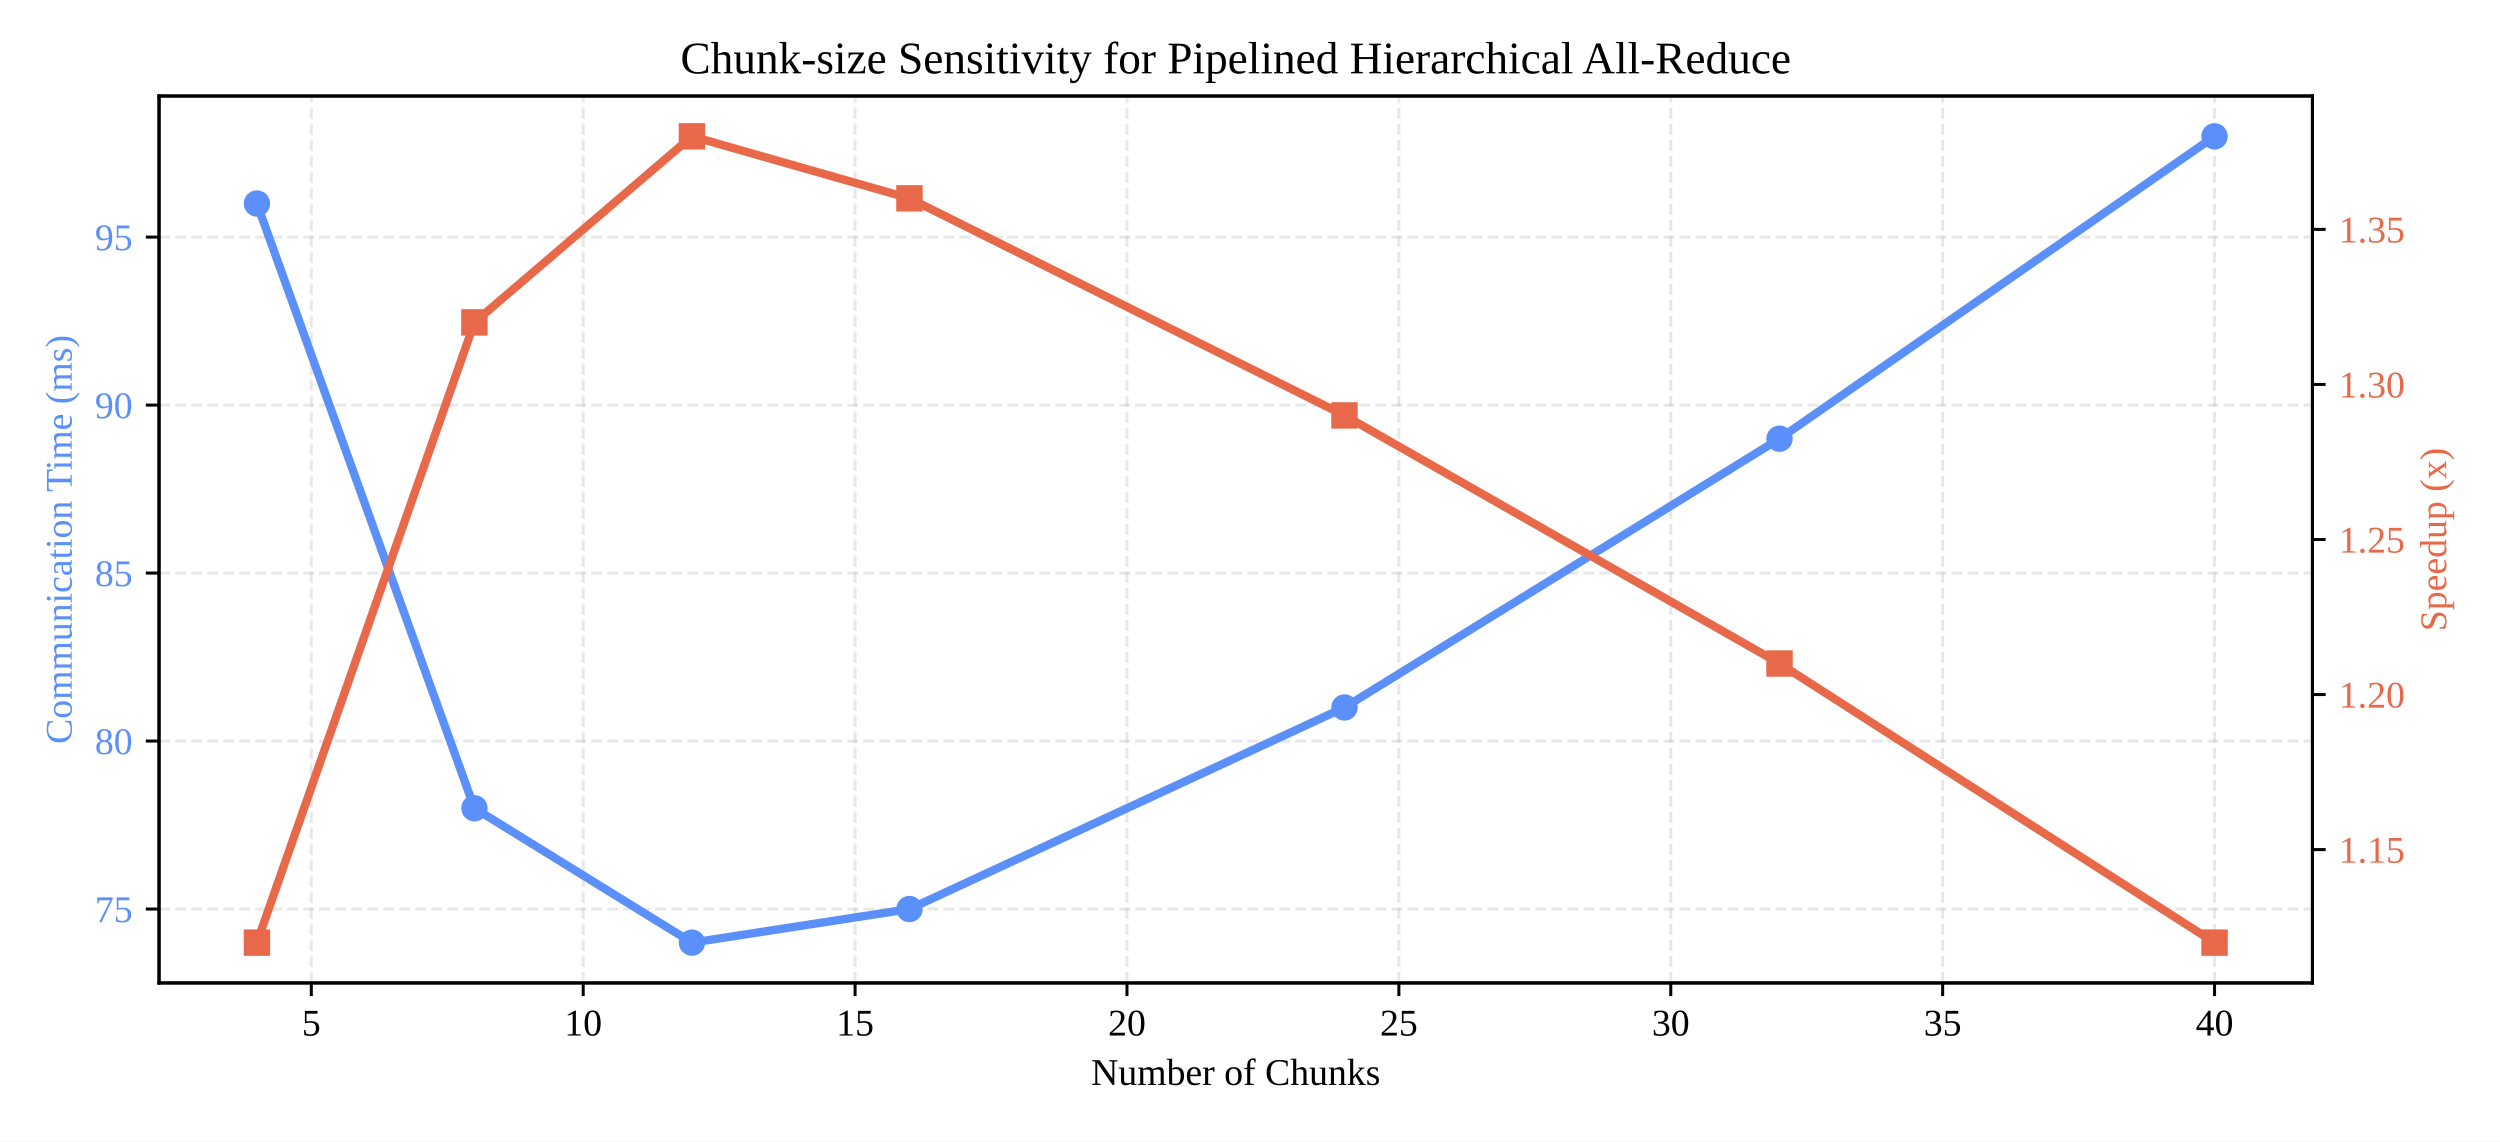
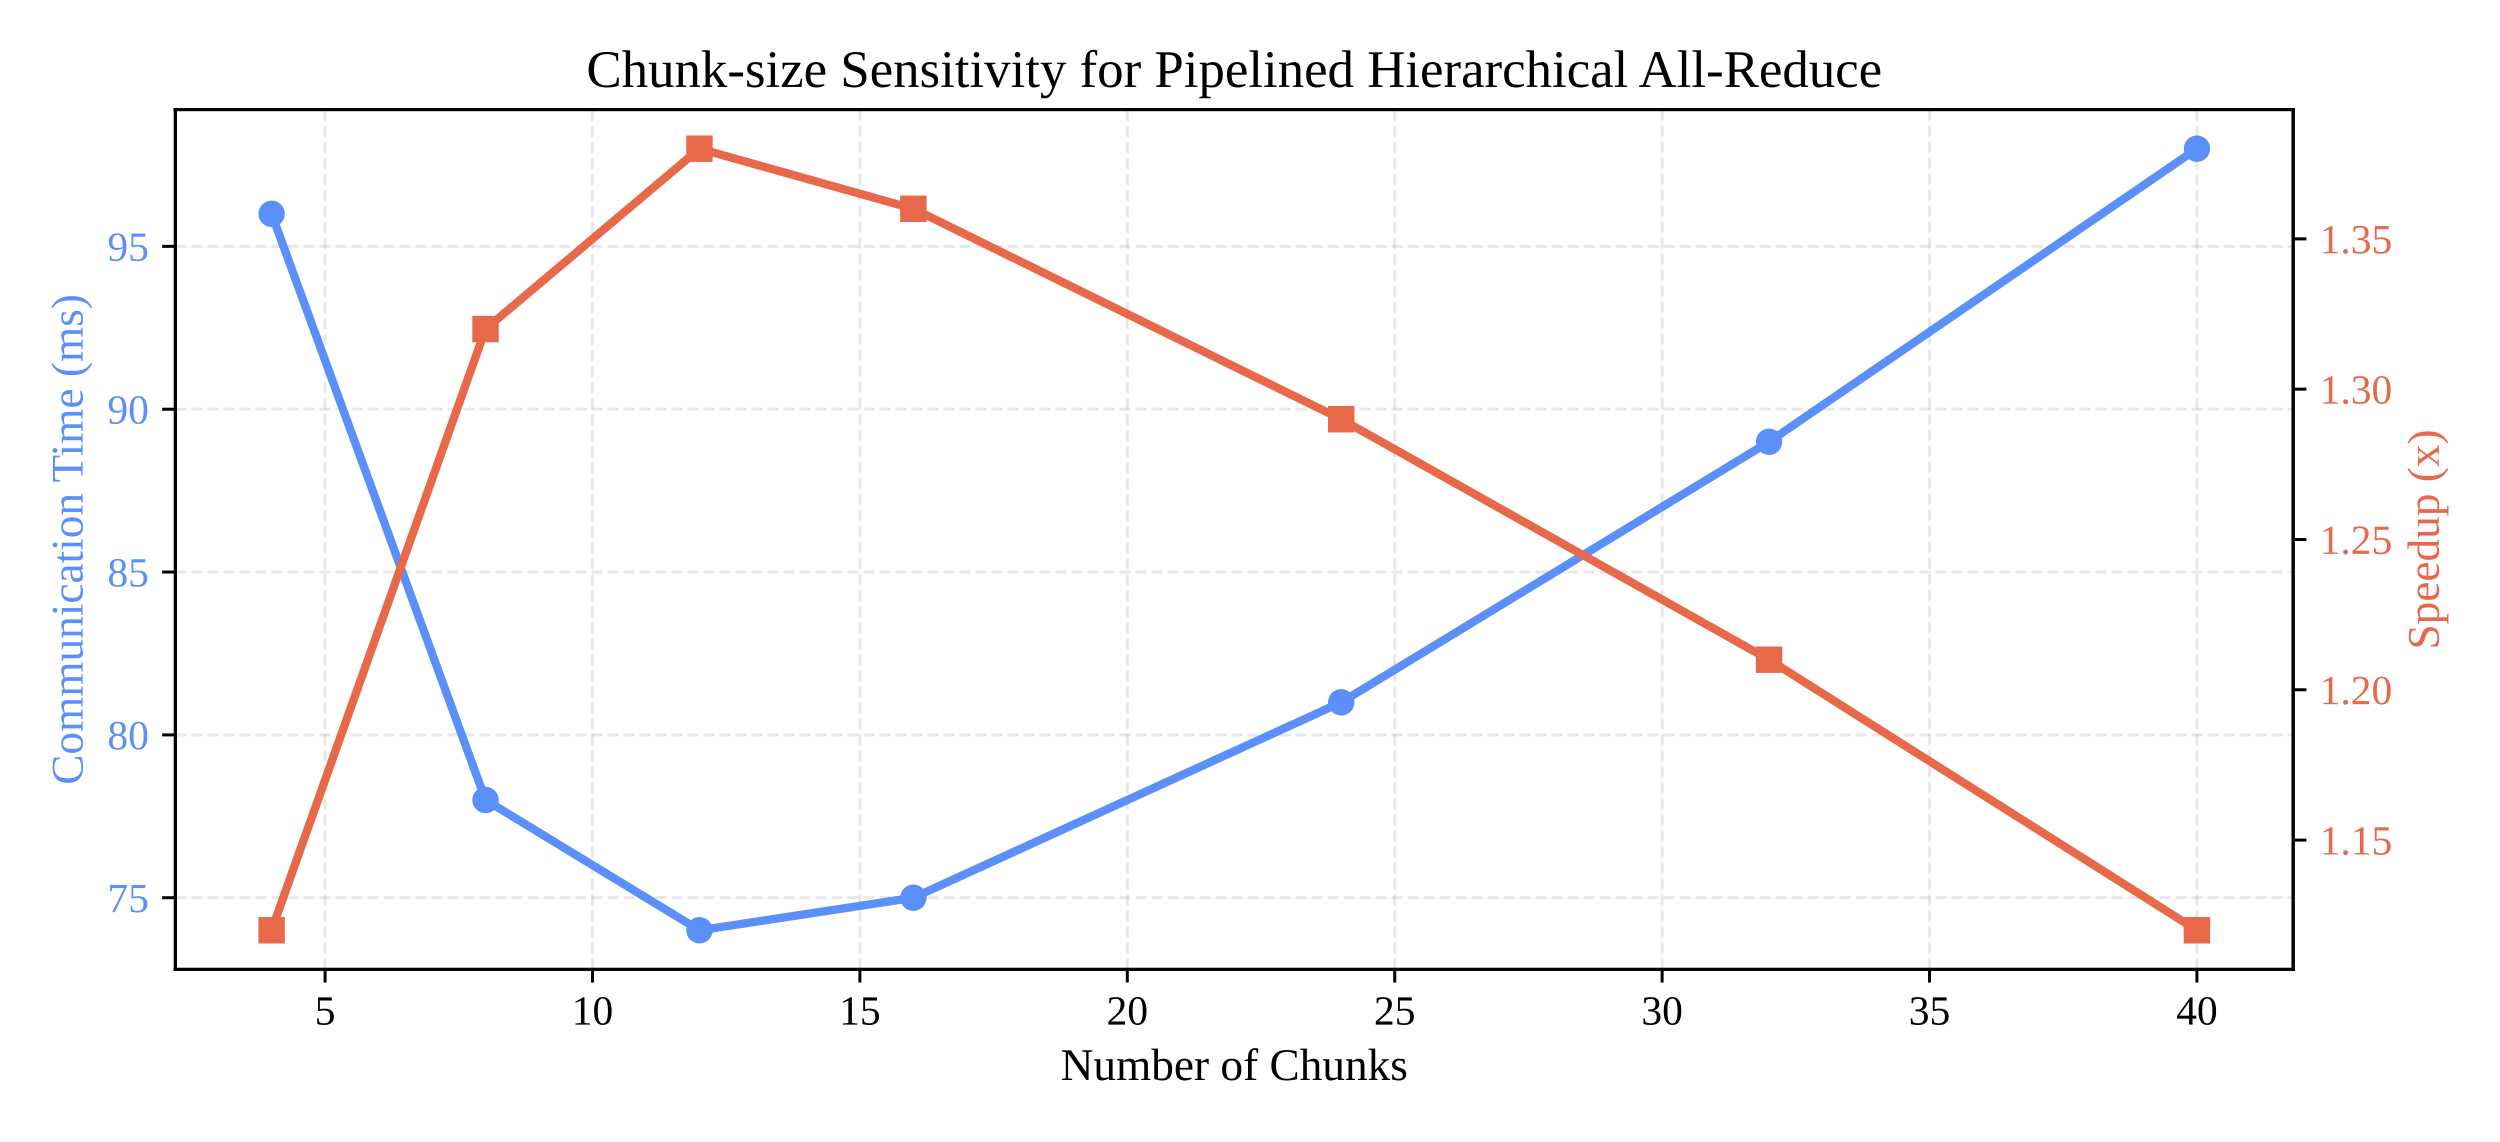
<svg xmlns="http://www.w3.org/2000/svg" xmlns:xlink="http://www.w3.org/1999/xlink" width="662.4pt" height="302.4pt" viewBox="0 0 662.4 302.4" version="1.1">
  <defs>
    <style type="text/css">*{stroke-linejoin: round; stroke-linecap: butt}</style>
  </defs>
  <g id="figure_1">
    <g id="patch_1">
      <path d="M 0 302.4  L 662.4 302.4  L 662.4 0  L 0 0  z " style="fill: #ffffff" />
    </g>
    <g id="axes_1">
      <g id="patch_2">
-         <path d="M 42.14 260.44  L 612.7 260.44  L 612.7 25.44  L 42.14 25.44  z " style="fill: #ffffff" />
+         <path d="M 46.46 256.84  L 607.604 256.84  L 607.604 29.04  L 46.46 29.04  z " style="fill: #ffffff" />
      </g>
      <g id="matplotlib.axis_1">
        <g id="xtick_1">
          <g id="line2d_1">
-             <path d="M 82.483 260.44  L 82.483 25.44  " clip-path="url(#p928e002434)" style="fill: none; stroke-dasharray: 2.96,1.28; stroke-dashoffset: 0; stroke: #b0b0b0; stroke-opacity: 0.3; stroke-width: 0.8" />
+             <path d="M 86.137 256.84  L 86.137 29.04  " clip-path="url(#pc40efc9926)" style="fill: none; stroke-dasharray: 2.96,1.28; stroke-dashoffset: 0; stroke: #b0b0b0; stroke-opacity: 0.3; stroke-width: 0.8" />
          </g>
          <g id="line2d_2">
            <defs>
-               <path id="m4874c6595f" d="M 0 0  L 0 3.5  " style="stroke: #000000; stroke-width: 0.8" />
+               <path id="m3a8814878b" d="M 0 0  L 0 3.5  " style="stroke: #000000; stroke-width: 0.8" />
            </defs>
            <g>
-               <use xlink:href="#m4874c6595f" x="82.483" y="260.44" style="stroke: #000000; stroke-width: 0.8" />
+               <use xlink:href="#m3a8814878b" x="86.137" y="256.84" style="stroke: #000000; stroke-width: 0.8" />
            </g>
          </g>
          <g id="text_1">
-             <text style="font-size: 10px; font-family: 'Times New Roman'; text-anchor: middle" x="82.483" y="274.384" transform="rotate(-0 82.48263 274.3838)">5</text>
+             <text style="font: 11px 'Times New Roman'; text-anchor: middle" x="86.137" y="271.478" transform="rotate(-0 86.13683 271.4781)">5</text>
          </g>
        </g>
        <g id="xtick_2">
          <g id="line2d_3">
-             <path d="M 154.523 260.44  L 154.523 25.44  " clip-path="url(#p928e002434)" style="fill: none; stroke-dasharray: 2.96,1.28; stroke-dashoffset: 0; stroke: #b0b0b0; stroke-opacity: 0.3; stroke-width: 0.8" />
+             <path d="M 156.988 256.84  L 156.988 29.04  " clip-path="url(#pc40efc9926)" style="fill: none; stroke-dasharray: 2.96,1.28; stroke-dashoffset: 0; stroke: #b0b0b0; stroke-opacity: 0.3; stroke-width: 0.8" />
          </g>
          <g id="line2d_4">
            <g>
-               <use xlink:href="#m4874c6595f" x="154.523" y="260.44" style="stroke: #000000; stroke-width: 0.8" />
+               <use xlink:href="#m3a8814878b" x="156.988" y="256.84" style="stroke: #000000; stroke-width: 0.8" />
            </g>
          </g>
          <g id="text_2">
-             <text style="font-size: 10px; font-family: 'Times New Roman'; text-anchor: middle" x="154.523" y="274.384" transform="rotate(-0 154.523 274.3838)">10</text>
+             <text style="font: 11px 'Times New Roman'; text-anchor: middle" x="156.988" y="271.478" transform="rotate(-0 156.9883 271.4781)">10</text>
          </g>
        </g>
        <g id="xtick_3">
          <g id="line2d_5">
-             <path d="M 226.563 260.44  L 226.563 25.44  " clip-path="url(#p928e002434)" style="fill: none; stroke-dasharray: 2.96,1.28; stroke-dashoffset: 0; stroke: #b0b0b0; stroke-opacity: 0.3; stroke-width: 0.8" />
+             <path d="M 227.84 256.84  L 227.84 29.04  " clip-path="url(#pc40efc9926)" style="fill: none; stroke-dasharray: 2.96,1.28; stroke-dashoffset: 0; stroke: #b0b0b0; stroke-opacity: 0.3; stroke-width: 0.8" />
          </g>
          <g id="line2d_6">
            <g>
-               <use xlink:href="#m4874c6595f" x="226.563" y="260.44" style="stroke: #000000; stroke-width: 0.8" />
+               <use xlink:href="#m3a8814878b" x="227.84" y="256.84" style="stroke: #000000; stroke-width: 0.8" />
            </g>
          </g>
          <g id="text_3">
-             <text style="font-size: 10px; font-family: 'Times New Roman'; text-anchor: middle" x="226.563" y="274.384" transform="rotate(-0 226.5634 274.3838)">15</text>
+             <text style="font: 11px 'Times New Roman'; text-anchor: middle" x="227.84" y="271.478" transform="rotate(-0 227.8398 271.4781)">15</text>
          </g>
        </g>
        <g id="xtick_4">
          <g id="line2d_7">
-             <path d="M 298.604 260.44  L 298.604 25.44  " clip-path="url(#p928e002434)" style="fill: none; stroke-dasharray: 2.96,1.28; stroke-dashoffset: 0; stroke: #b0b0b0; stroke-opacity: 0.3; stroke-width: 0.8" />
+             <path d="M 298.691 256.84  L 298.691 29.04  " clip-path="url(#pc40efc9926)" style="fill: none; stroke-dasharray: 2.96,1.28; stroke-dashoffset: 0; stroke: #b0b0b0; stroke-opacity: 0.3; stroke-width: 0.8" />
          </g>
          <g id="line2d_8">
            <g>
-               <use xlink:href="#m4874c6595f" x="298.604" y="260.44" style="stroke: #000000; stroke-width: 0.8" />
+               <use xlink:href="#m3a8814878b" x="298.691" y="256.84" style="stroke: #000000; stroke-width: 0.8" />
            </g>
          </g>
          <g id="text_4">
-             <text style="font-size: 10px; font-family: 'Times New Roman'; text-anchor: middle" x="298.604" y="274.384" transform="rotate(-0 298.6038 274.3838)">20</text>
+             <text style="font: 11px 'Times New Roman'; text-anchor: middle" x="298.691" y="271.478" transform="rotate(-0 298.6913 271.4781)">20</text>
          </g>
        </g>
        <g id="xtick_5">
          <g id="line2d_9">
-             <path d="M 370.644 260.44  L 370.644 25.44  " clip-path="url(#p928e002434)" style="fill: none; stroke-dasharray: 2.96,1.28; stroke-dashoffset: 0; stroke: #b0b0b0; stroke-opacity: 0.3; stroke-width: 0.8" />
+             <path d="M 369.543 256.84  L 369.543 29.04  " clip-path="url(#pc40efc9926)" style="fill: none; stroke-dasharray: 2.96,1.28; stroke-dashoffset: 0; stroke: #b0b0b0; stroke-opacity: 0.3; stroke-width: 0.8" />
          </g>
          <g id="line2d_10">
            <g>
-               <use xlink:href="#m4874c6595f" x="370.644" y="260.44" style="stroke: #000000; stroke-width: 0.8" />
+               <use xlink:href="#m3a8814878b" x="369.543" y="256.84" style="stroke: #000000; stroke-width: 0.8" />
            </g>
          </g>
          <g id="text_5">
-             <text style="font-size: 10px; font-family: 'Times New Roman'; text-anchor: middle" x="370.644" y="274.384" transform="rotate(-0 370.6442 274.3838)">25</text>
+             <text style="font: 11px 'Times New Roman'; text-anchor: middle" x="369.543" y="271.478" transform="rotate(-0 369.5428 271.4781)">25</text>
          </g>
        </g>
        <g id="xtick_6">
          <g id="line2d_11">
-             <path d="M 442.685 260.44  L 442.685 25.44  " clip-path="url(#p928e002434)" style="fill: none; stroke-dasharray: 2.96,1.28; stroke-dashoffset: 0; stroke: #b0b0b0; stroke-opacity: 0.3; stroke-width: 0.8" />
+             <path d="M 440.394 256.84  L 440.394 29.04  " clip-path="url(#pc40efc9926)" style="fill: none; stroke-dasharray: 2.96,1.28; stroke-dashoffset: 0; stroke: #b0b0b0; stroke-opacity: 0.3; stroke-width: 0.8" />
          </g>
          <g id="line2d_12">
            <g>
-               <use xlink:href="#m4874c6595f" x="442.685" y="260.44" style="stroke: #000000; stroke-width: 0.8" />
+               <use xlink:href="#m3a8814878b" x="440.394" y="256.84" style="stroke: #000000; stroke-width: 0.8" />
            </g>
          </g>
          <g id="text_6">
-             <text style="font-size: 10px; font-family: 'Times New Roman'; text-anchor: middle" x="442.685" y="274.384" transform="rotate(-0 442.6846 274.3838)">30</text>
+             <text style="font: 11px 'Times New Roman'; text-anchor: middle" x="440.394" y="271.478" transform="rotate(-0 440.3942 271.4781)">30</text>
          </g>
        </g>
        <g id="xtick_7">
          <g id="line2d_13">
-             <path d="M 514.725 260.44  L 514.725 25.44  " clip-path="url(#p928e002434)" style="fill: none; stroke-dasharray: 2.96,1.28; stroke-dashoffset: 0; stroke: #b0b0b0; stroke-opacity: 0.3; stroke-width: 0.8" />
+             <path d="M 511.246 256.84  L 511.246 29.04  " clip-path="url(#pc40efc9926)" style="fill: none; stroke-dasharray: 2.96,1.28; stroke-dashoffset: 0; stroke: #b0b0b0; stroke-opacity: 0.3; stroke-width: 0.8" />
          </g>
          <g id="line2d_14">
            <g>
-               <use xlink:href="#m4874c6595f" x="514.725" y="260.44" style="stroke: #000000; stroke-width: 0.8" />
+               <use xlink:href="#m3a8814878b" x="511.246" y="256.84" style="stroke: #000000; stroke-width: 0.8" />
            </g>
          </g>
          <g id="text_7">
-             <text style="font-size: 10px; font-family: 'Times New Roman'; text-anchor: middle" x="514.725" y="274.384" transform="rotate(-0 514.7251 274.3838)">35</text>
+             <text style="font: 11px 'Times New Roman'; text-anchor: middle" x="511.246" y="271.478" transform="rotate(-0 511.2457 271.4781)">35</text>
          </g>
        </g>
        <g id="xtick_8">
          <g id="line2d_15">
-             <path d="M 586.765 260.44  L 586.765 25.44  " clip-path="url(#p928e002434)" style="fill: none; stroke-dasharray: 2.96,1.28; stroke-dashoffset: 0; stroke: #b0b0b0; stroke-opacity: 0.3; stroke-width: 0.8" />
+             <path d="M 582.097 256.84  L 582.097 29.04  " clip-path="url(#pc40efc9926)" style="fill: none; stroke-dasharray: 2.96,1.28; stroke-dashoffset: 0; stroke: #b0b0b0; stroke-opacity: 0.3; stroke-width: 0.8" />
          </g>
          <g id="line2d_16">
            <g>
-               <use xlink:href="#m4874c6595f" x="586.765" y="260.44" style="stroke: #000000; stroke-width: 0.8" />
+               <use xlink:href="#m3a8814878b" x="582.097" y="256.84" style="stroke: #000000; stroke-width: 0.8" />
            </g>
          </g>
          <g id="text_8">
-             <text style="font-size: 10px; font-family: 'Times New Roman'; text-anchor: middle" x="586.765" y="274.384" transform="rotate(-0 586.7655 274.3838)">40</text>
+             <text style="font: 11px 'Times New Roman'; text-anchor: middle" x="582.097" y="271.478" transform="rotate(-0 582.0972 271.4781)">40</text>
          </g>
        </g>
        <g id="text_9">
-           <text style="font-size: 10px; font-family: 'Times New Roman'; text-anchor: middle" x="327.42" y="287.467" transform="rotate(-0 327.42 287.4666)">Number of Chunks</text>
+           <text style="font: 12px 'Times New Roman'; text-anchor: middle" x="327.032" y="286.164" transform="rotate(-0 327.0319 286.1636)">Number of Chunks</text>
        </g>
      </g>
      <g id="matplotlib.axis_2">
        <g id="ytick_1">
          <g id="line2d_17">
-             <path d="M 42.14 240.857  L 612.7 240.857  " clip-path="url(#p928e002434)" style="fill: none; stroke-dasharray: 2.96,1.28; stroke-dashoffset: 0; stroke: #b0b0b0; stroke-opacity: 0.3; stroke-width: 0.8" />
+             <path d="M 46.46 237.857  L 607.604 237.857  " clip-path="url(#pc40efc9926)" style="fill: none; stroke-dasharray: 2.96,1.28; stroke-dashoffset: 0; stroke: #b0b0b0; stroke-opacity: 0.3; stroke-width: 0.8" />
          </g>
          <g id="line2d_18">
            <defs>
-               <path id="mdbd0995553" d="M 0 0  L -3.5 0  " style="stroke: #000000; stroke-width: 0.8" />
+               <path id="mf2e87c4345" d="M 0 0  L -3.5 0  " style="stroke: #000000; stroke-width: 0.8" />
            </defs>
            <g>
-               <use xlink:href="#mdbd0995553" x="42.14" y="240.857" style="stroke: #000000; stroke-width: 0.8" />
+               <use xlink:href="#mf2e87c4345" x="46.46" y="237.857" style="stroke: #000000; stroke-width: 0.8" />
            </g>
          </g>
          <g id="text_10">
-             <text style="font-size: 10px; font-family: 'Times New Roman'; text-anchor: end; fill: #5b8ff9" x="35.14" y="244.329" transform="rotate(-0 35.14 244.3285)">75</text>
+             <text style="fill: #5b8ff9; font: 11px 'Times New Roman'; text-anchor: end" x="39.46" y="241.676" transform="rotate(-0 39.46 241.6757)">75</text>
          </g>
        </g>
        <g id="ytick_2">
          <g id="line2d_19">
-             <path d="M 42.14 196.349  L 612.7 196.349  " clip-path="url(#p928e002434)" style="fill: none; stroke-dasharray: 2.96,1.28; stroke-dashoffset: 0; stroke: #b0b0b0; stroke-opacity: 0.3; stroke-width: 0.8" />
+             <path d="M 46.46 194.713  L 607.604 194.713  " clip-path="url(#pc40efc9926)" style="fill: none; stroke-dasharray: 2.96,1.28; stroke-dashoffset: 0; stroke: #b0b0b0; stroke-opacity: 0.3; stroke-width: 0.8" />
          </g>
          <g id="line2d_20">
            <g>
-               <use xlink:href="#mdbd0995553" x="42.14" y="196.349" style="stroke: #000000; stroke-width: 0.8" />
+               <use xlink:href="#mf2e87c4345" x="46.46" y="194.713" style="stroke: #000000; stroke-width: 0.8" />
            </g>
          </g>
          <g id="text_11">
-             <text style="font-size: 10px; font-family: 'Times New Roman'; text-anchor: end; fill: #5b8ff9" x="35.14" y="199.821" transform="rotate(-0 35.14 199.821)">80</text>
+             <text style="fill: #5b8ff9; font: 11px 'Times New Roman'; text-anchor: end" x="39.46" y="198.532" transform="rotate(-0 39.46 198.5318)">80</text>
          </g>
        </g>
        <g id="ytick_3">
          <g id="line2d_21">
-             <path d="M 42.14 151.842  L 612.7 151.842  " clip-path="url(#p928e002434)" style="fill: none; stroke-dasharray: 2.96,1.28; stroke-dashoffset: 0; stroke: #b0b0b0; stroke-opacity: 0.3; stroke-width: 0.8" />
+             <path d="M 46.46 151.569  L 607.604 151.569  " clip-path="url(#pc40efc9926)" style="fill: none; stroke-dasharray: 2.96,1.28; stroke-dashoffset: 0; stroke: #b0b0b0; stroke-opacity: 0.3; stroke-width: 0.8" />
          </g>
          <g id="line2d_22">
            <g>
-               <use xlink:href="#mdbd0995553" x="42.14" y="151.842" style="stroke: #000000; stroke-width: 0.8" />
+               <use xlink:href="#mf2e87c4345" x="46.46" y="151.569" style="stroke: #000000; stroke-width: 0.8" />
            </g>
          </g>
          <g id="text_12">
-             <text style="font-size: 10px; font-family: 'Times New Roman'; text-anchor: end; fill: #5b8ff9" x="35.14" y="155.313" transform="rotate(-0 35.14 155.3134)">85</text>
+             <text style="fill: #5b8ff9; font: 11px 'Times New Roman'; text-anchor: end" x="39.46" y="155.388" transform="rotate(-0 39.46 155.3878)">85</text>
          </g>
        </g>
        <g id="ytick_4">
          <g id="line2d_23">
-             <path d="M 42.14 107.334  L 612.7 107.334  " clip-path="url(#p928e002434)" style="fill: none; stroke-dasharray: 2.96,1.28; stroke-dashoffset: 0; stroke: #b0b0b0; stroke-opacity: 0.3; stroke-width: 0.8" />
+             <path d="M 46.46 108.425  L 607.604 108.425  " clip-path="url(#pc40efc9926)" style="fill: none; stroke-dasharray: 2.96,1.28; stroke-dashoffset: 0; stroke: #b0b0b0; stroke-opacity: 0.3; stroke-width: 0.8" />
          </g>
          <g id="line2d_24">
            <g>
-               <use xlink:href="#mdbd0995553" x="42.14" y="107.334" style="stroke: #000000; stroke-width: 0.8" />
+               <use xlink:href="#mf2e87c4345" x="46.46" y="108.425" style="stroke: #000000; stroke-width: 0.8" />
            </g>
          </g>
          <g id="text_13">
-             <text style="font-size: 10px; font-family: 'Times New Roman'; text-anchor: end; fill: #5b8ff9" x="35.14" y="110.806" transform="rotate(-0 35.14 110.8058)">90</text>
+             <text style="fill: #5b8ff9; font: 11px 'Times New Roman'; text-anchor: end" x="39.46" y="112.244" transform="rotate(-0 39.46 112.2439)">90</text>
          </g>
        </g>
        <g id="ytick_5">
          <g id="line2d_25">
-             <path d="M 42.14 62.826  L 612.7 62.826  " clip-path="url(#p928e002434)" style="fill: none; stroke-dasharray: 2.96,1.28; stroke-dashoffset: 0; stroke: #b0b0b0; stroke-opacity: 0.3; stroke-width: 0.8" />
+             <path d="M 46.46 65.281  L 607.604 65.281  " clip-path="url(#pc40efc9926)" style="fill: none; stroke-dasharray: 2.96,1.28; stroke-dashoffset: 0; stroke: #b0b0b0; stroke-opacity: 0.3; stroke-width: 0.8" />
          </g>
          <g id="line2d_26">
            <g>
-               <use xlink:href="#mdbd0995553" x="42.14" y="62.826" style="stroke: #000000; stroke-width: 0.8" />
+               <use xlink:href="#mf2e87c4345" x="46.46" y="65.281" style="stroke: #000000; stroke-width: 0.8" />
            </g>
          </g>
          <g id="text_14">
-             <text style="font-size: 10px; font-family: 'Times New Roman'; text-anchor: end; fill: #5b8ff9" x="35.14" y="66.298" transform="rotate(-0 35.14 66.29824)">95</text>
+             <text style="fill: #5b8ff9; font: 11px 'Times New Roman'; text-anchor: end" x="39.46" y="69.1" transform="rotate(-0 39.46 69.09997)">95</text>
          </g>
        </g>
        <g id="text_15">
-           <text style="font-size: 10px; font-family: 'Times New Roman'; text-anchor: middle; fill: #5b8ff9" x="19.001" y="142.94" transform="rotate(-90 19.00094 142.94)">Communication Time (ms)</text>
+           <text style="fill: #5b8ff9; font: 12px 'Times New Roman'; text-anchor: middle" x="21.893" y="142.94" transform="rotate(-90 21.89313 142.94)">Communication Time (ms)</text>
        </g>
      </g>
      <g id="line2d_27">
-         <path d="M 68.075 53.925  L 125.707 214.152  L 183.339 249.758  L 240.972 240.857  L 356.236 187.448  L 471.501 116.235  L 586.765 36.122  " clip-path="url(#p928e002434)" style="fill: none; stroke: #5b8ff9; stroke-width: 2.2; stroke-linecap: square" />
+         <path d="M 71.967 56.652  L 128.648 211.97  L 185.329 246.485  L 242.01 237.857  L 355.372 186.084  L 468.735 117.054  L 582.097 39.395  " clip-path="url(#pc40efc9926)" style="fill: none; stroke: #5b8ff9; stroke-width: 2.2; stroke-linecap: square" />
        <defs>
-           <path id="m65ad845854" d="M 0 3  C 0.796 3 1.559 2.684 2.121 2.121  C 2.684 1.559 3 0.796 3 0  C 3 -0.796 2.684 -1.559 2.121 -2.121  C 1.559 -2.684 0.796 -3 0 -3  C -0.796 -3 -1.559 -2.684 -2.121 -2.121  C -2.684 -1.559 -3 -0.796 -3 0  C -3 0.796 -2.684 1.559 -2.121 2.121  C -1.559 2.684 -0.796 3 0 3  z " style="stroke: #5b8ff9" />
+           <path id="m4537474f27" d="M 0 3  C 0.796 3 1.559 2.684 2.121 2.121  C 2.684 1.559 3 0.796 3 0  C 3 -0.796 2.684 -1.559 2.121 -2.121  C 1.559 -2.684 0.796 -3 0 -3  C -0.796 -3 -1.559 -2.684 -2.121 -2.121  C -2.684 -1.559 -3 -0.796 -3 0  C -3 0.796 -2.684 1.559 -2.121 2.121  C -1.559 2.684 -0.796 3 0 3  z " style="stroke: #5b8ff9" />
        </defs>
-         <g clip-path="url(#p928e002434)">
-           <use xlink:href="#m65ad845854" x="68.075" y="53.925" style="fill: #5b8ff9; stroke: #5b8ff9" />
-           <use xlink:href="#m65ad845854" x="125.707" y="214.152" style="fill: #5b8ff9; stroke: #5b8ff9" />
-           <use xlink:href="#m65ad845854" x="183.339" y="249.758" style="fill: #5b8ff9; stroke: #5b8ff9" />
-           <use xlink:href="#m65ad845854" x="240.972" y="240.857" style="fill: #5b8ff9; stroke: #5b8ff9" />
-           <use xlink:href="#m65ad845854" x="356.236" y="187.448" style="fill: #5b8ff9; stroke: #5b8ff9" />
-           <use xlink:href="#m65ad845854" x="471.501" y="116.235" style="fill: #5b8ff9; stroke: #5b8ff9" />
-           <use xlink:href="#m65ad845854" x="586.765" y="36.122" style="fill: #5b8ff9; stroke: #5b8ff9" />
+         <g clip-path="url(#pc40efc9926)">
+           <use xlink:href="#m4537474f27" x="71.967" y="56.652" style="fill: #5b8ff9; stroke: #5b8ff9" />
+           <use xlink:href="#m4537474f27" x="128.648" y="211.97" style="fill: #5b8ff9; stroke: #5b8ff9" />
+           <use xlink:href="#m4537474f27" x="185.329" y="246.485" style="fill: #5b8ff9; stroke: #5b8ff9" />
+           <use xlink:href="#m4537474f27" x="242.01" y="237.857" style="fill: #5b8ff9; stroke: #5b8ff9" />
+           <use xlink:href="#m4537474f27" x="355.372" y="186.084" style="fill: #5b8ff9; stroke: #5b8ff9" />
+           <use xlink:href="#m4537474f27" x="468.735" y="117.054" style="fill: #5b8ff9; stroke: #5b8ff9" />
+           <use xlink:href="#m4537474f27" x="582.097" y="39.395" style="fill: #5b8ff9; stroke: #5b8ff9" />
        </g>
      </g>
      <g id="patch_3">
-         <path d="M 42.14 260.44  L 42.14 25.44  " style="fill: none; stroke: #000000; stroke-width: 0.8; stroke-linejoin: miter; stroke-linecap: square" />
+         <path d="M 46.46 256.84  L 46.46 29.04  " style="fill: none; stroke: #000000; stroke-width: 0.8; stroke-linejoin: miter; stroke-linecap: square" />
      </g>
      <g id="patch_4">
-         <path d="M 612.7 260.44  L 612.7 25.44  " style="fill: none; stroke: #000000; stroke-width: 0.8; stroke-linejoin: miter; stroke-linecap: square" />
+         <path d="M 607.604 256.84  L 607.604 29.04  " style="fill: none; stroke: #000000; stroke-width: 0.8; stroke-linejoin: miter; stroke-linecap: square" />
      </g>
      <g id="patch_5">
-         <path d="M 42.14 260.44  L 612.7 260.44  " style="fill: none; stroke: #000000; stroke-width: 0.8; stroke-linejoin: miter; stroke-linecap: square" />
+         <path d="M 46.46 256.84  L 607.604 256.84  " style="fill: none; stroke: #000000; stroke-width: 0.8; stroke-linejoin: miter; stroke-linecap: square" />
      </g>
      <g id="patch_6">
-         <path d="M 42.14 25.44  L 612.7 25.44  " style="fill: none; stroke: #000000; stroke-width: 0.8; stroke-linejoin: miter; stroke-linecap: square" />
+         <path d="M 46.46 29.04  L 607.604 29.04  " style="fill: none; stroke: #000000; stroke-width: 0.8; stroke-linejoin: miter; stroke-linecap: square" />
      </g>
      <g id="text_16">
-         <text style="font-size: 12px; font-family: 'Times New Roman'; text-anchor: middle" x="327.42" y="19.44" transform="rotate(-0 327.42 19.44)">Chunk-size Sensitivity for Pipelined Hierarchical All-Reduce</text>
+         <text style="font: 14px 'Times New Roman'; text-anchor: middle" x="327.032" y="23.04" transform="rotate(-0 327.0319 23.04)">Chunk-size Sensitivity for Pipelined Hierarchical All-Reduce</text>
      </g>
    </g>
    <g id="axes_2">
      <g id="matplotlib.axis_3">
        <g id="ytick_6">
          <g id="line2d_28">
            <defs>
-               <path id="mf8a6399857" d="M 0 0  L 3.5 0  " style="stroke: #000000; stroke-width: 0.8" />
+               <path id="m49d8b79359" d="M 0 0  L 3.5 0  " style="stroke: #000000; stroke-width: 0.8" />
            </defs>
            <g>
-               <use xlink:href="#mf8a6399857" x="612.7" y="225.108" style="stroke: #000000; stroke-width: 0.8" />
+               <use xlink:href="#m49d8b79359" x="607.604" y="222.59" style="stroke: #000000; stroke-width: 0.8" />
            </g>
          </g>
          <g id="text_17">
-             <text style="font-size: 10px; font-family: 'Times New Roman'; text-anchor: start; fill: #e8684a" x="619.7" y="228.58" transform="rotate(-0 619.7 228.5797)">1.15</text>
+             <text style="fill: #e8684a; font: 11px 'Times New Roman'; text-anchor: start" x="614.604" y="226.409" transform="rotate(-0 614.6037 226.4094)">1.15</text>
          </g>
        </g>
        <g id="ytick_7">
          <g id="line2d_29">
            <g>
-               <use xlink:href="#mf8a6399857" x="612.7" y="184.024" style="stroke: #000000; stroke-width: 0.8" />
+               <use xlink:href="#m49d8b79359" x="607.604" y="182.765" style="stroke: #000000; stroke-width: 0.8" />
            </g>
          </g>
          <g id="text_18">
-             <text style="font-size: 10px; font-family: 'Times New Roman'; text-anchor: start; fill: #e8684a" x="619.7" y="187.496" transform="rotate(-0 619.7 187.4958)">1.20</text>
+             <text style="fill: #e8684a; font: 11px 'Times New Roman'; text-anchor: start" x="614.604" y="186.584" transform="rotate(-0 614.6037 186.5842)">1.20</text>
          </g>
        </g>
        <g id="ytick_8">
          <g id="line2d_30">
            <g>
-               <use xlink:href="#mf8a6399857" x="612.7" y="142.94" style="stroke: #000000; stroke-width: 0.8" />
+               <use xlink:href="#m49d8b79359" x="607.604" y="142.94" style="stroke: #000000; stroke-width: 0.8" />
            </g>
          </g>
          <g id="text_19">
-             <text style="font-size: 10px; font-family: 'Times New Roman'; text-anchor: start; fill: #e8684a" x="619.7" y="146.412" transform="rotate(-0 619.7 146.4119)">1.25</text>
+             <text style="fill: #e8684a; font: 11px 'Times New Roman'; text-anchor: start" x="614.604" y="146.759" transform="rotate(-0 614.6037 146.7591)">1.25</text>
          </g>
        </g>
        <g id="ytick_9">
          <g id="line2d_31">
            <g>
-               <use xlink:href="#mf8a6399857" x="612.7" y="101.856" style="stroke: #000000; stroke-width: 0.8" />
+               <use xlink:href="#m49d8b79359" x="607.604" y="103.115" style="stroke: #000000; stroke-width: 0.8" />
            </g>
          </g>
          <g id="text_20">
-             <text style="font-size: 10px; font-family: 'Times New Roman'; text-anchor: start; fill: #e8684a" x="619.7" y="105.328" transform="rotate(-0 619.7 105.328)">1.30</text>
+             <text style="fill: #e8684a; font: 11px 'Times New Roman'; text-anchor: start" x="614.604" y="106.934" transform="rotate(-0 614.6037 106.9339)">1.30</text>
          </g>
        </g>
        <g id="ytick_10">
          <g id="line2d_32">
            <g>
-               <use xlink:href="#mf8a6399857" x="612.7" y="60.772" style="stroke: #000000; stroke-width: 0.8" />
+               <use xlink:href="#m49d8b79359" x="607.604" y="63.29" style="stroke: #000000; stroke-width: 0.8" />
            </g>
          </g>
          <g id="text_21">
-             <text style="font-size: 10px; font-family: 'Times New Roman'; text-anchor: start; fill: #e8684a" x="619.7" y="64.244" transform="rotate(-0 619.7 64.24404)">1.35</text>
+             <text style="fill: #e8684a; font: 11px 'Times New Roman'; text-anchor: start" x="614.604" y="67.109" transform="rotate(-0 614.6037 67.10871)">1.35</text>
          </g>
        </g>
        <g id="text_22">
-           <text style="font-size: 10px; font-family: 'Times New Roman'; text-anchor: middle; fill: #e8684a" x="648.144" y="142.94" transform="rotate(-90 648.1437 142.94)">Speedup (x)</text>
+           <text style="fill: #e8684a; font: 12px 'Times New Roman'; text-anchor: middle" x="646.186" y="142.94" transform="rotate(-90 646.1862 142.94)">Speedup (x)</text>
        </g>
      </g>
      <g id="line2d_33">
-         <path d="M 68.075 249.758  L 125.707 85.423  L 183.339 36.122  L 240.972 52.555  L 356.236 110.073  L 471.501 175.807  L 586.765 249.758  " clip-path="url(#p928e002434)" style="fill: none; stroke: #e8684a; stroke-width: 2.2; stroke-linecap: square" />
+         <path d="M 71.967 246.485  L 128.648 87.185  L 185.329 39.395  L 242.01 55.325  L 355.372 111.08  L 468.735 174.8  L 582.097 246.485  " clip-path="url(#pc40efc9926)" style="fill: none; stroke: #e8684a; stroke-width: 2.2; stroke-linecap: square" />
        <defs>
-           <path id="m925f0b336b" d="M -3 3  L 3 3  L 3 -3  L -3 -3  z " style="stroke: #e8684a; stroke-linejoin: miter" />
+           <path id="m0b35c02a31" d="M -3 3  L 3 3  L 3 -3  L -3 -3  z " style="stroke: #e8684a; stroke-linejoin: miter" />
        </defs>
-         <g clip-path="url(#p928e002434)">
-           <use xlink:href="#m925f0b336b" x="68.075" y="249.758" style="fill: #e8684a; stroke: #e8684a; stroke-linejoin: miter" />
-           <use xlink:href="#m925f0b336b" x="125.707" y="85.423" style="fill: #e8684a; stroke: #e8684a; stroke-linejoin: miter" />
-           <use xlink:href="#m925f0b336b" x="183.339" y="36.122" style="fill: #e8684a; stroke: #e8684a; stroke-linejoin: miter" />
-           <use xlink:href="#m925f0b336b" x="240.972" y="52.555" style="fill: #e8684a; stroke: #e8684a; stroke-linejoin: miter" />
-           <use xlink:href="#m925f0b336b" x="356.236" y="110.073" style="fill: #e8684a; stroke: #e8684a; stroke-linejoin: miter" />
-           <use xlink:href="#m925f0b336b" x="471.501" y="175.807" style="fill: #e8684a; stroke: #e8684a; stroke-linejoin: miter" />
-           <use xlink:href="#m925f0b336b" x="586.765" y="249.758" style="fill: #e8684a; stroke: #e8684a; stroke-linejoin: miter" />
+         <g clip-path="url(#pc40efc9926)">
+           <use xlink:href="#m0b35c02a31" x="71.967" y="246.485" style="fill: #e8684a; stroke: #e8684a; stroke-linejoin: miter" />
+           <use xlink:href="#m0b35c02a31" x="128.648" y="87.185" style="fill: #e8684a; stroke: #e8684a; stroke-linejoin: miter" />
+           <use xlink:href="#m0b35c02a31" x="185.329" y="39.395" style="fill: #e8684a; stroke: #e8684a; stroke-linejoin: miter" />
+           <use xlink:href="#m0b35c02a31" x="242.01" y="55.325" style="fill: #e8684a; stroke: #e8684a; stroke-linejoin: miter" />
+           <use xlink:href="#m0b35c02a31" x="355.372" y="111.08" style="fill: #e8684a; stroke: #e8684a; stroke-linejoin: miter" />
+           <use xlink:href="#m0b35c02a31" x="468.735" y="174.8" style="fill: #e8684a; stroke: #e8684a; stroke-linejoin: miter" />
+           <use xlink:href="#m0b35c02a31" x="582.097" y="246.485" style="fill: #e8684a; stroke: #e8684a; stroke-linejoin: miter" />
        </g>
      </g>
      <g id="patch_7">
-         <path d="M 42.14 260.44  L 42.14 25.44  " style="fill: none; stroke: #000000; stroke-width: 0.8; stroke-linejoin: miter; stroke-linecap: square" />
+         <path d="M 46.46 256.84  L 46.46 29.04  " style="fill: none; stroke: #000000; stroke-width: 0.8; stroke-linejoin: miter; stroke-linecap: square" />
      </g>
      <g id="patch_8">
-         <path d="M 612.7 260.44  L 612.7 25.44  " style="fill: none; stroke: #000000; stroke-width: 0.8; stroke-linejoin: miter; stroke-linecap: square" />
+         <path d="M 607.604 256.84  L 607.604 29.04  " style="fill: none; stroke: #000000; stroke-width: 0.8; stroke-linejoin: miter; stroke-linecap: square" />
      </g>
      <g id="patch_9">
-         <path d="M 42.14 260.44  L 612.7 260.44  " style="fill: none; stroke: #000000; stroke-width: 0.8; stroke-linejoin: miter; stroke-linecap: square" />
+         <path d="M 46.46 256.84  L 607.604 256.84  " style="fill: none; stroke: #000000; stroke-width: 0.8; stroke-linejoin: miter; stroke-linecap: square" />
      </g>
      <g id="patch_10">
-         <path d="M 42.14 25.44  L 612.7 25.44  " style="fill: none; stroke: #000000; stroke-width: 0.8; stroke-linejoin: miter; stroke-linecap: square" />
+         <path d="M 46.46 29.04  L 607.604 29.04  " style="fill: none; stroke: #000000; stroke-width: 0.8; stroke-linejoin: miter; stroke-linecap: square" />
      </g>
    </g>
  </g>
  <defs>
-     <clipPath id="p928e002434">
-       <rect x="42.14" y="25.44" width="570.56" height="235" />
+     <clipPath id="pc40efc9926">
+       <rect x="46.46" y="29.04" width="561.144" height="227.8" />
    </clipPath>
  </defs>
</svg>
